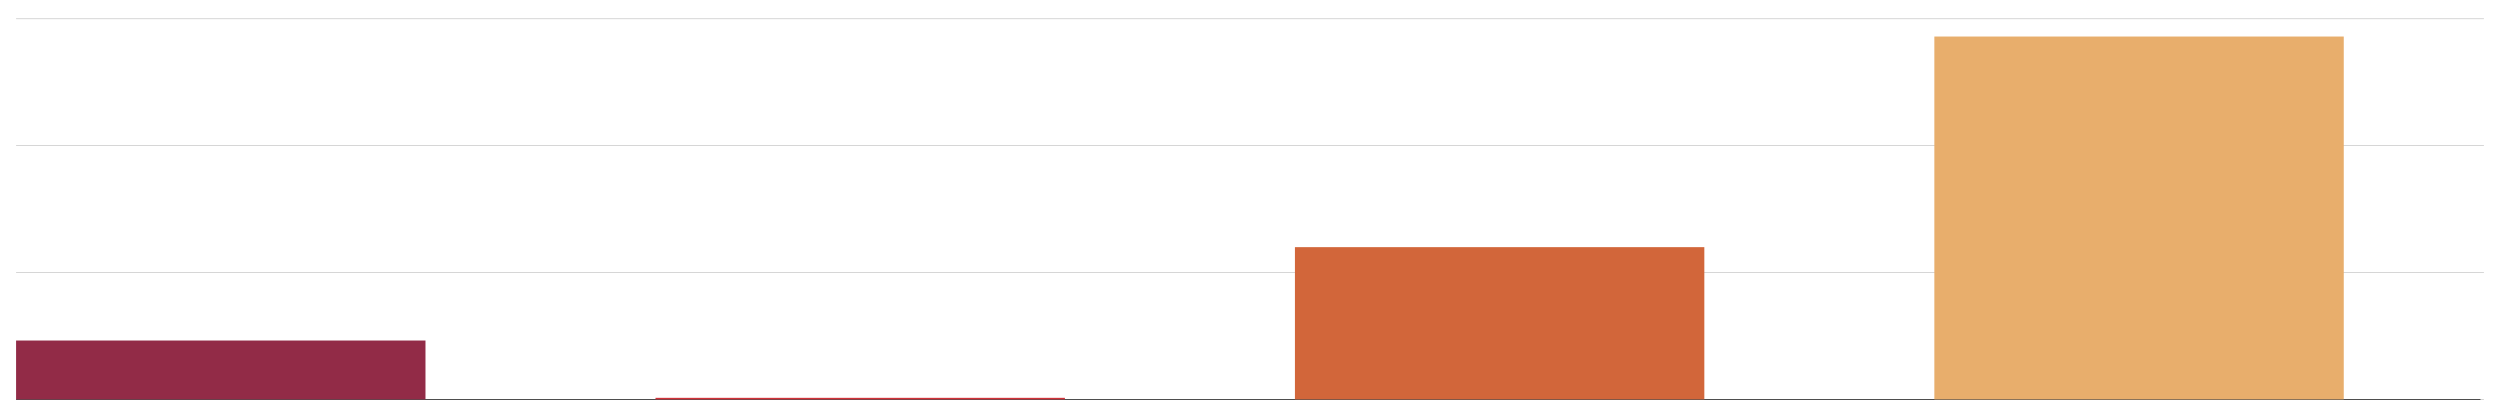
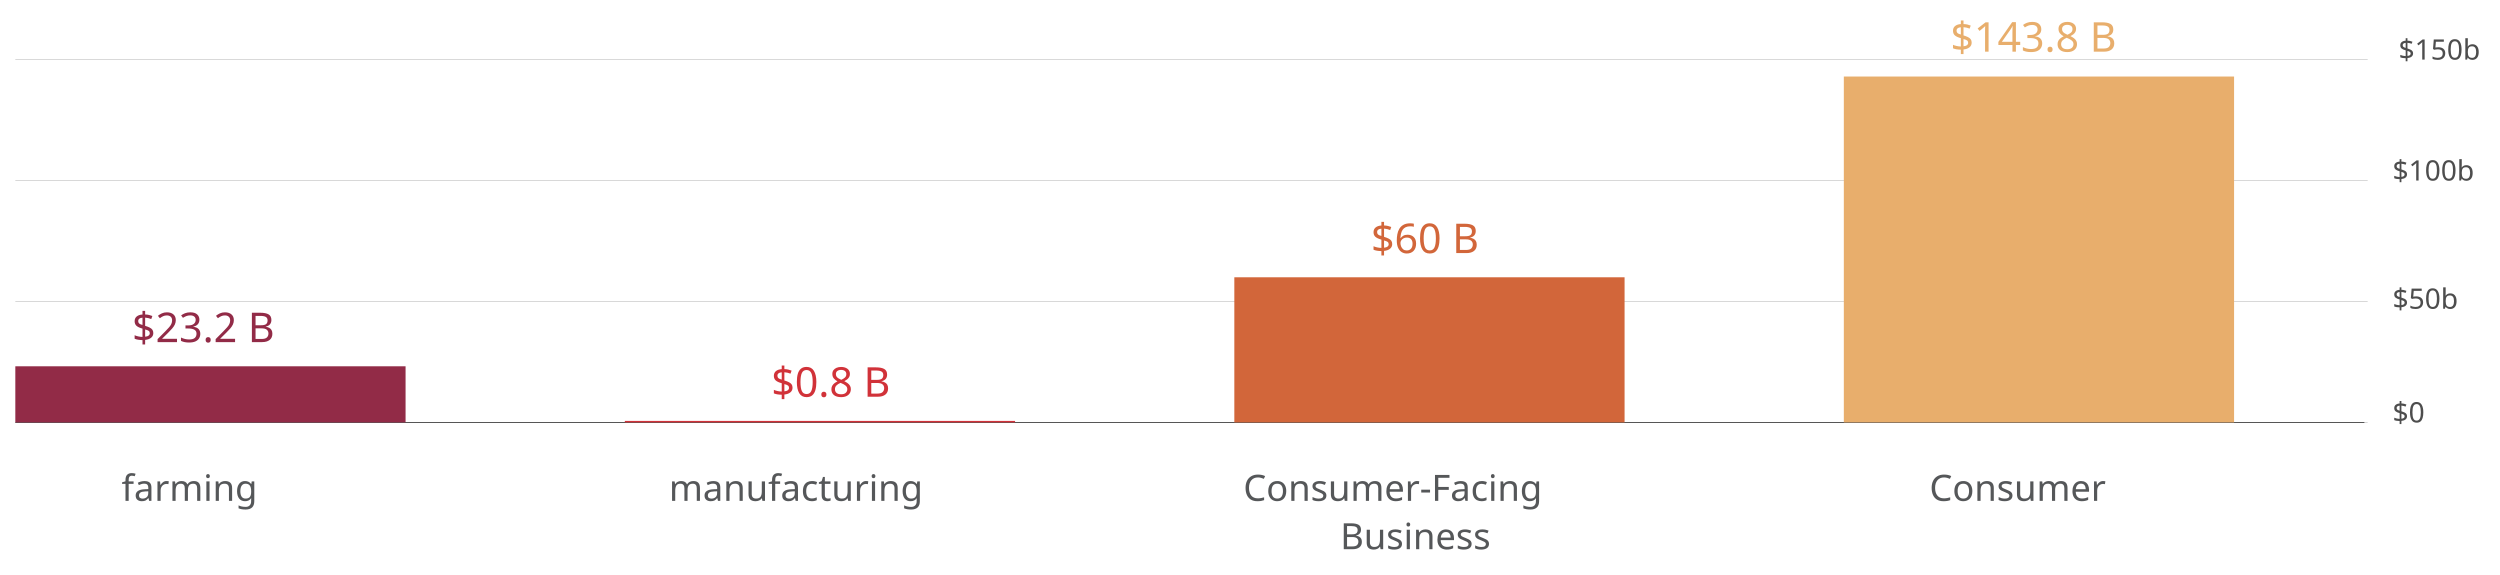
- <svg xmlns="http://www.w3.org/2000/svg" version="1.1" x="0px" y="0px" viewBox="0 0 985.246 164.811" enable-background="new 0 0 985.246 164.811" xml:space="preserve">
+ <svg xmlns="http://www.w3.org/2000/svg" version="1.1" x="0px" y="0px" viewBox="0 0 1033.618 237.419" enable-background="new 0 0 1033.618 237.419" xml:space="preserve">
  <g id="bottom">
    <g>
      <g>
+         <g>
+           <text transform="matrix(0.9989 0 0 1 989.1714 127.6511)" fill="#4D4D4D" font-family="'TradeGothic-CondEighteen'" font-size="11.65px">$50b</text>
+         </g>
+         <g>
+           <text transform="matrix(0.9989 0 0 1 989.1714 174.6475)" fill="#4D4D4D" font-family="'TradeGothic-CondEighteen'" font-size="11.65px">$0</text>
+         </g>
+         <g>
+           <text transform="matrix(0.9989 0 0 1 989.1714 74.6477)" fill="#4D4D4D" font-family="'TradeGothic-CondEighteen'" font-size="11.65px">$100b</text>
+         </g>
+         <g>
+           <text transform="matrix(0.9989 0 0 1 991.6714 24.6475)" fill="#4D4D4D" font-family="'TradeGothic-CondEighteen'" font-size="11.65px">$150b</text>
+         </g>
        <g opacity="0.25">
          <g>
-             <line fill="none" stroke="#000000" stroke-width="0.25" stroke-miterlimit="10" x1="6.342" y1="157.405" x2="978.91" y2="157.406" />
-             <line fill="none" stroke="#000000" stroke-width="0.25" stroke-miterlimit="10" x1="6.341" y1="107.406" x2="978.909" y2="107.406" />
-             <line fill="none" stroke="#000000" stroke-width="0.25" stroke-miterlimit="10" x1="6.338" y1="57.406" x2="978.907" y2="57.406" />
-             <line fill="none" stroke="#000000" stroke-width="0.25" stroke-miterlimit="10" x1="6.337" y1="7.406" x2="978.906" y2="7.406" />
+             <line fill="none" stroke="#000000" stroke-width="0.25" stroke-miterlimit="10" x1="6.342" y1="174.647" x2="978.91" y2="174.647" />
+             <line fill="none" stroke="#000000" stroke-width="0.25" stroke-miterlimit="10" x1="6.341" y1="124.647" x2="978.909" y2="124.647" />
+             <line fill="none" stroke="#000000" stroke-width="0.25" stroke-miterlimit="10" x1="6.338" y1="74.647" x2="978.907" y2="74.647" />
+             <line fill="none" stroke="#000000" stroke-width="0.25" stroke-miterlimit="10" x1="6.337" y1="24.647" x2="978.906" y2="24.648" />
          </g>
        </g>
-         <line fill="none" stroke="#000000" stroke-width="0.25" stroke-miterlimit="10" x1="977.549" y1="157.401" x2="6.336" y2="157.401" />
+         <line fill="none" stroke="#000000" stroke-width="0.25" stroke-miterlimit="10" x1="977.549" y1="174.642" x2="6.336" y2="174.642" />
        <g>
          <g>
-             <rect x="762.325" y="14.399" fill="#E8AE6C" width="161.346" height="143" />
+             <rect x="762.325" y="31.641" fill="#E8AE6C" width="161.346" height="143" />
          </g>
        </g>
        <g>
          <g>
-             <rect x="510.329" y="97.399" fill="#D2663A" width="161.346" height="60" />
+             <rect x="510.329" y="114.641" fill="#D2663A" width="161.346" height="60" />
          </g>
        </g>
        <g>
          <g>
-             <rect x="258.332" y="156.784" fill="#D13239" width="161.346" height="0.617" />
+             <rect x="258.332" y="174.026" fill="#D13239" width="161.346" height="0.617" />
          </g>
        </g>
        <g>
          <g>
-             <rect x="6.336" y="134.199" fill="#922B47" width="161.346" height="23.2" />
+             <rect x="6.336" y="151.441" fill="#922B47" width="161.346" height="23.2" />
          </g>
        </g>
+       </g>
+       <text transform="matrix(1 0 0 1 54.6165 141.4414)" fill="#922B47" font-family="'Gotham-Black'" font-size="17px">$23.2 B</text>
+       <text transform="matrix(1 0 0 1 318.905 164.0259)" fill="#D13239" font-family="'Gotham-Black'" font-size="17px">$0.8 B</text>
+       <text transform="matrix(1 0 0 1 566.8376 104.6414)" fill="#D2663A" font-family="'Gotham-Black'" font-size="17px">$60 B</text>
+       <text transform="matrix(1 0 0 1 806.4155 21.3638)" fill="#E8AE6C" font-family="'Gotham-Black'" font-size="17px">$143.8 B</text>
+       <g>
+         <text transform="matrix(1 0 0 1 50.2442 207.0688)" fill="#555759" font-family="'Gotham-Book'" font-size="15px">farming</text>
+       </g>
+       <g>
+         <text transform="matrix(1 0 0 1 276.5775 207.0688)" fill="#555759" font-family="'Gotham-Book'" font-size="15px">manufacturing</text>
+       </g>
+       <g>
+         <text transform="matrix(1 0 0 1 514.0505 207.0688)">
+           <tspan x="0" y="0" fill="#555759" font-family="'Gotham-Book'" font-size="15px">Consumer-Facing</tspan>
+           <tspan x="40.072" y="20" fill="#555759" font-family="'Gotham-Book'" font-size="15px">Business</tspan>
+         </text>
+       </g>
+       <g>
+         <text transform="matrix(1 0 0 1 797.7145 207.0688)" fill="#555759" font-family="'Gotham-Book'" font-size="15px">Consumer</text>
      </g>
    </g>
  </g>
  <g id="Farming" display="none">
</g>
  <g id="Manufacturing" display="none">
</g>
  <g id="Waste_diverted">
</g>
  <g id="jobs">
</g>
  <g id="consumer_ed_hover">
</g>
-   <g id="pop_up" display="none">
+   <g id="pop_up">
</g>
</svg>
